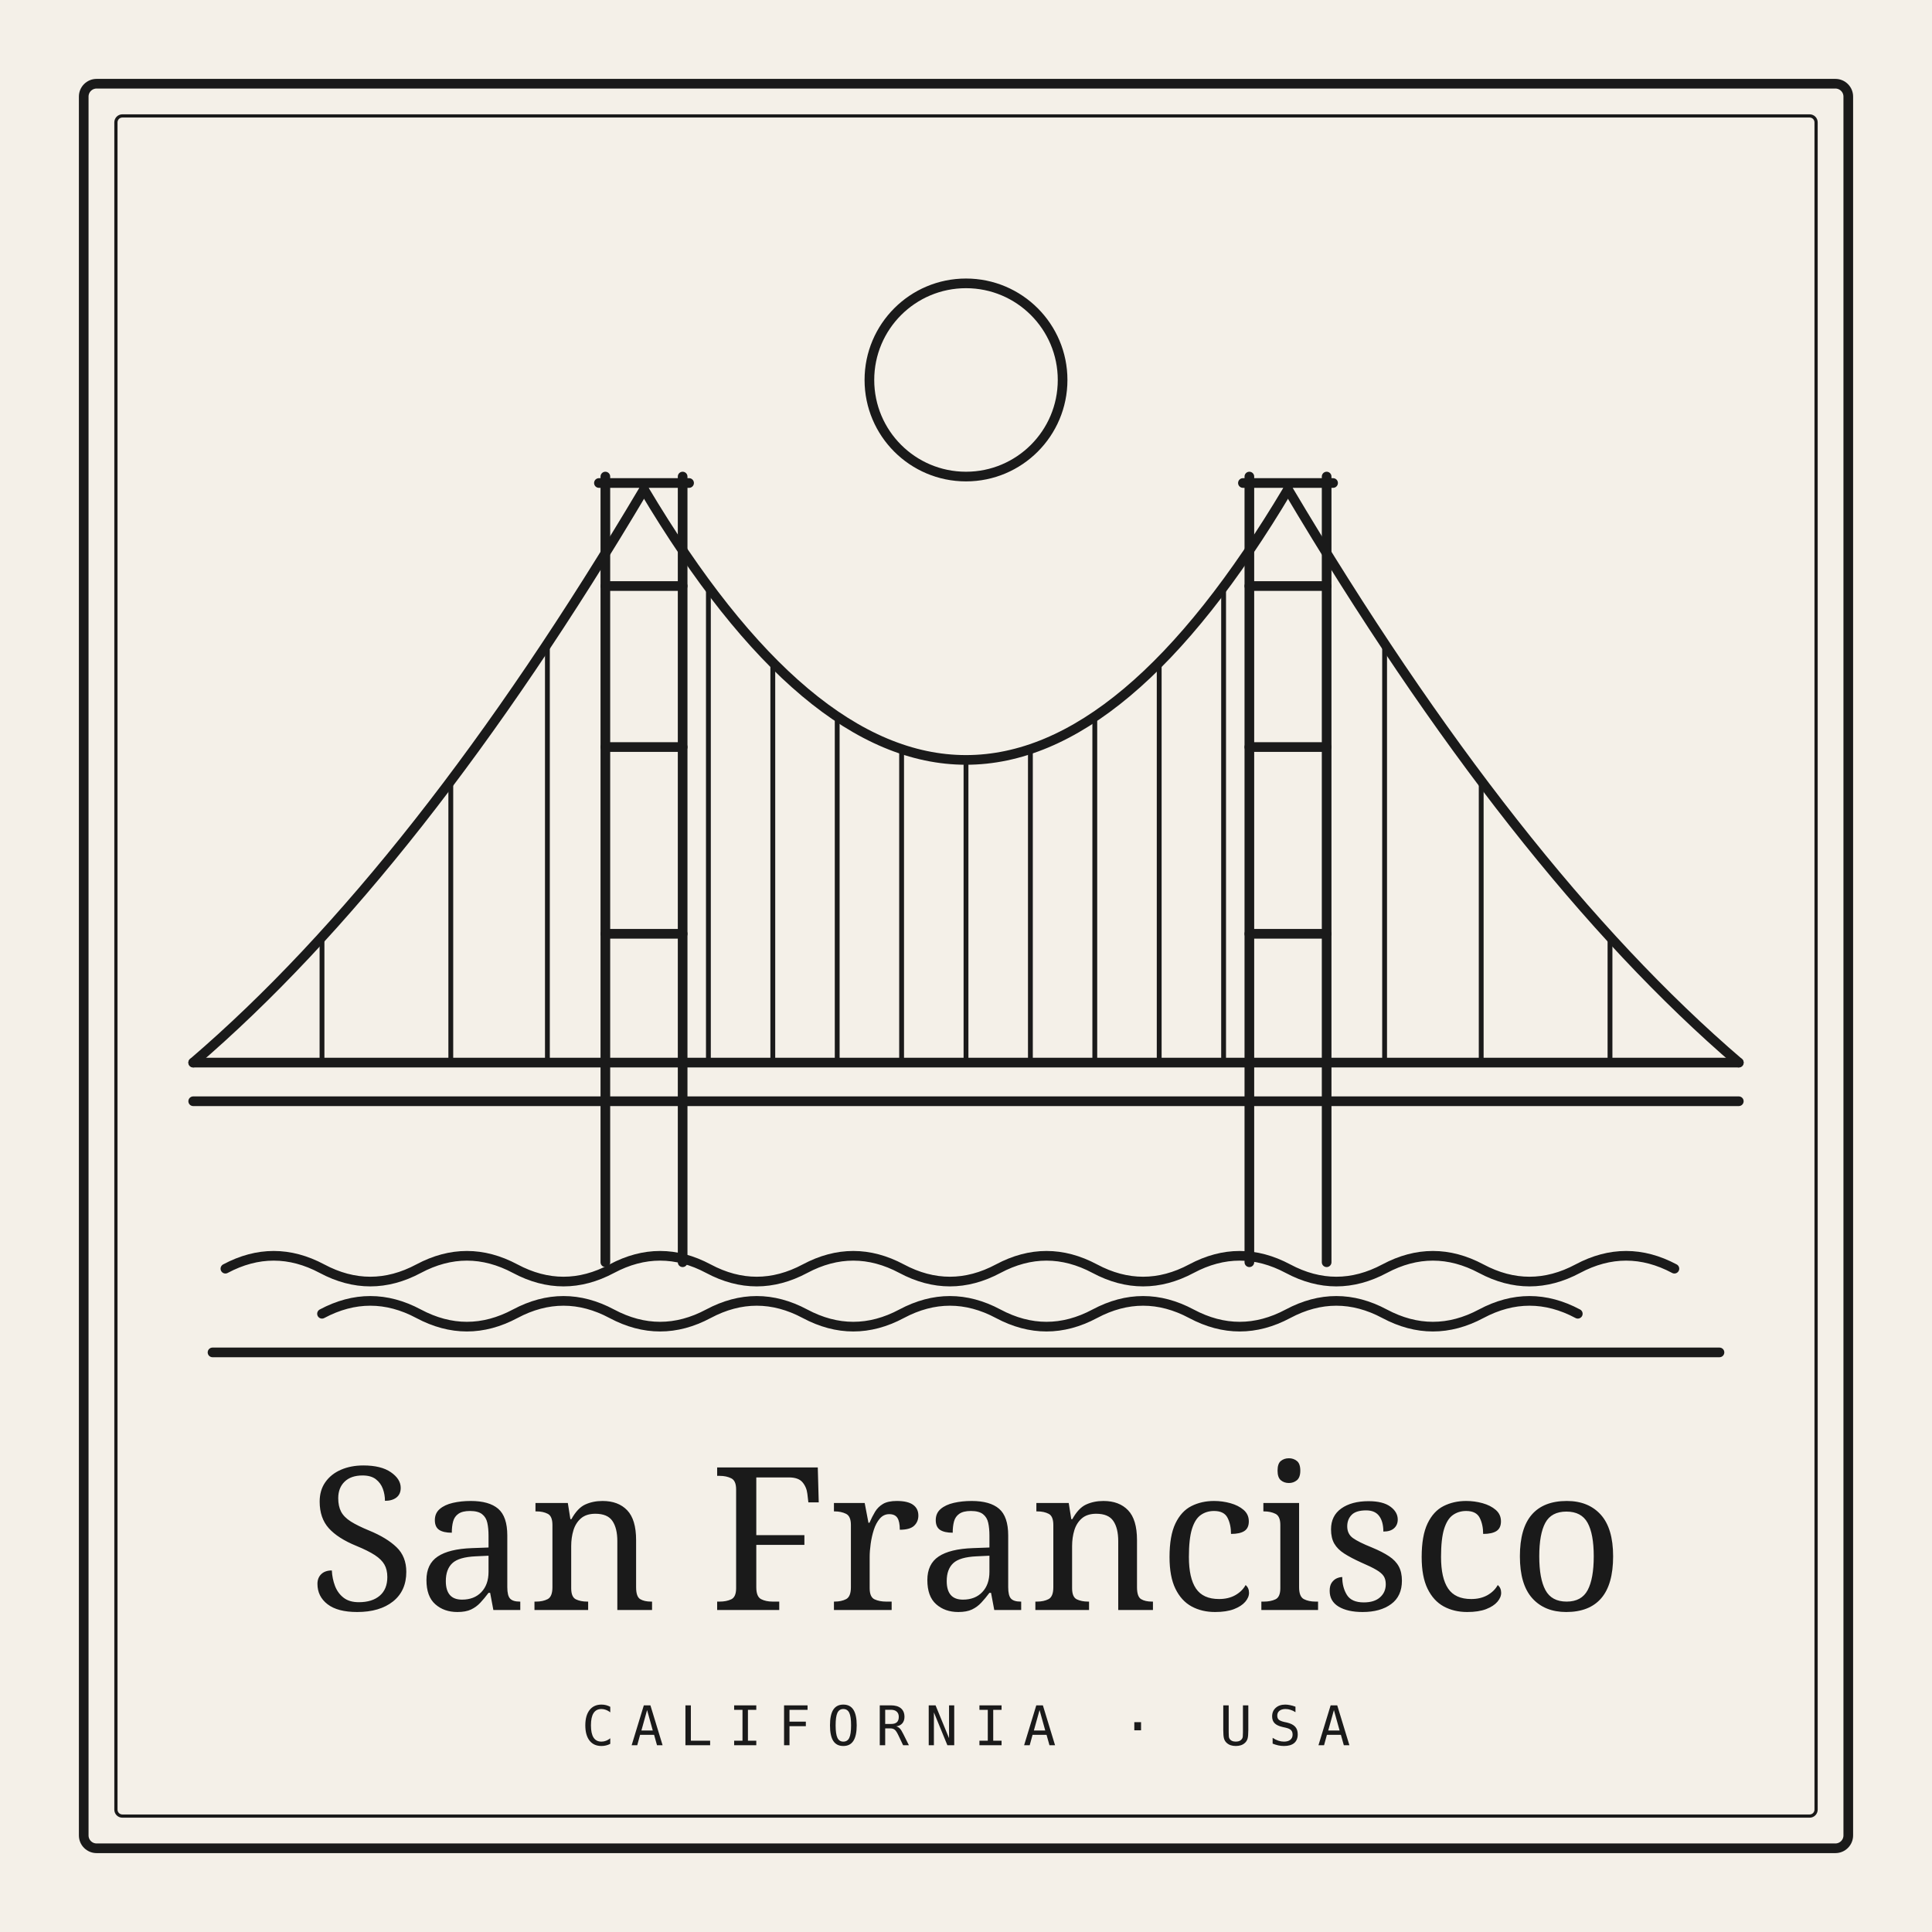
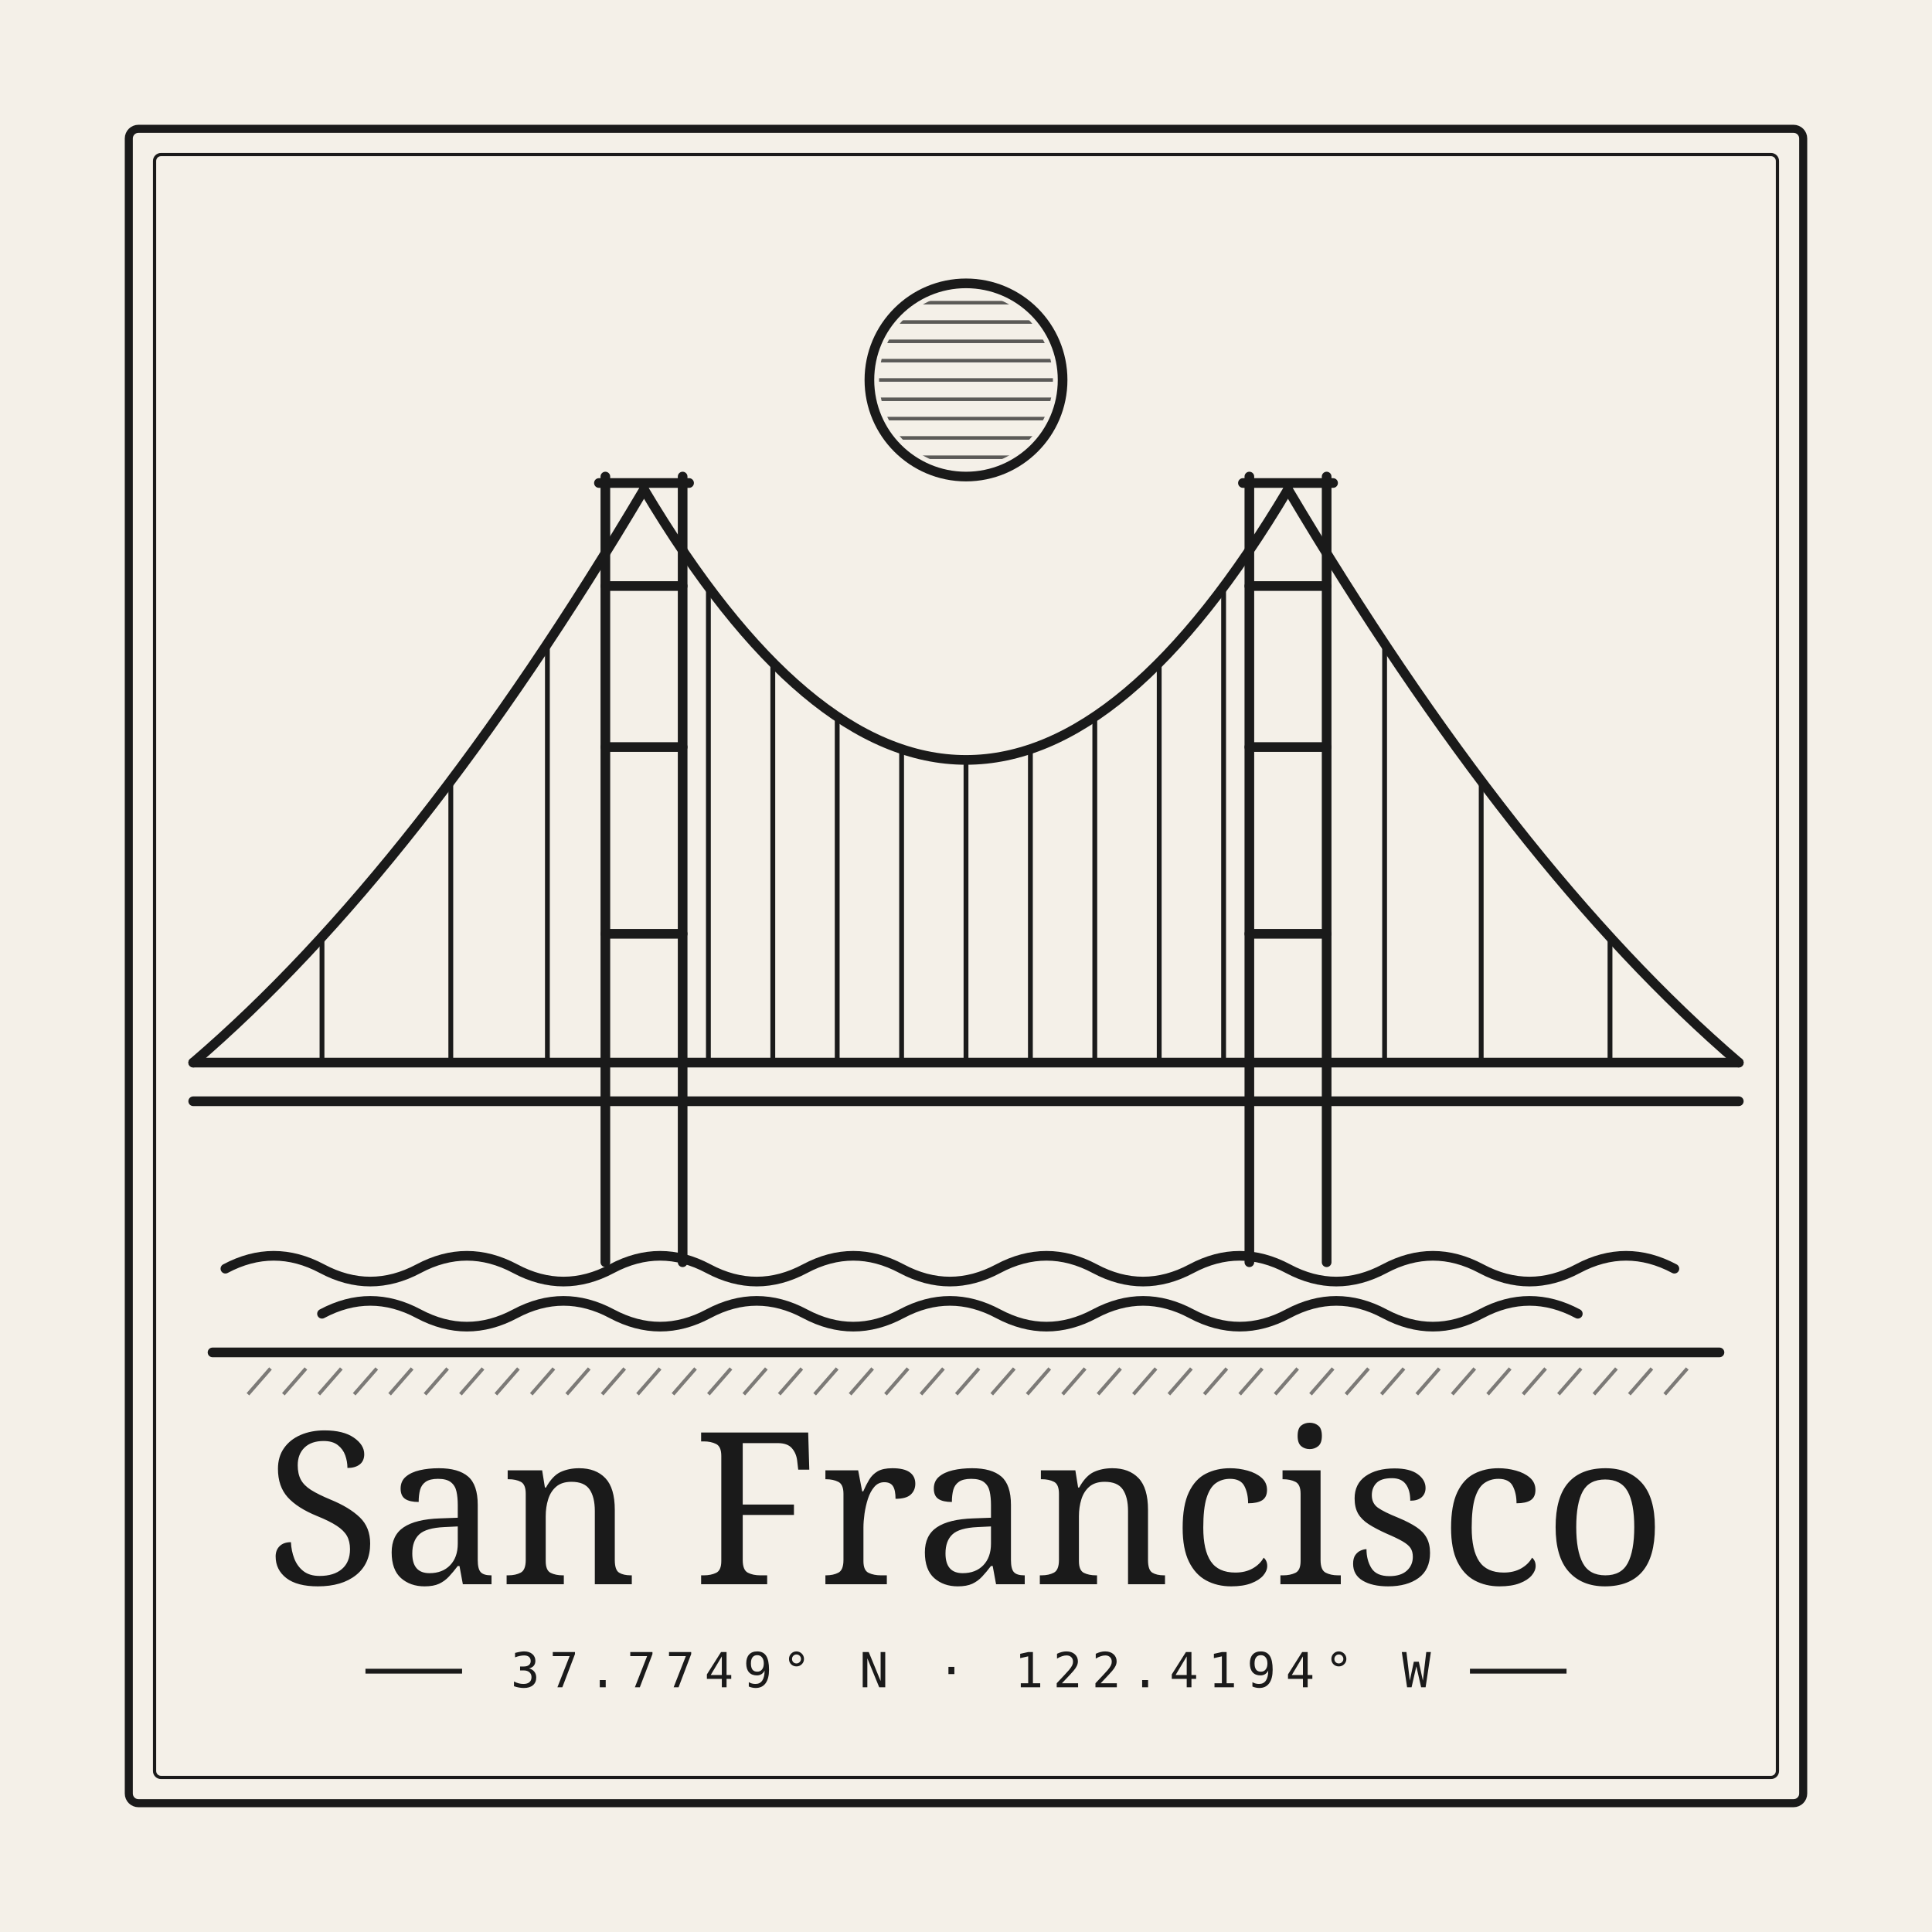
<svg xmlns="http://www.w3.org/2000/svg" viewBox="0 0 600 600">
  <rect width="600" height="600" fill="#F4F0E8" />
-   <rect x="26" y="26" width="548" height="548" rx="4" fill="none" stroke="#1A1A1A" stroke-width="3" />
-   <rect x="36" y="36" width="528" height="528" rx="2" fill="none" stroke="#1A1A1A" stroke-width="1" />
+   <rect x="40" y="40" width="520" height="520" rx="3" fill="none" stroke="#1A1A1A" stroke-width="2.5" />
+   <rect x="48" y="48" width="504" height="504" rx="2" fill="none" stroke="#1A1A1A" stroke-width="1" />
+   <clipPath id="san-francisco-c0">
+     <circle cx="300.0" cy="118.0" r="27.0" />
+   </clipPath>
+   <g clip-path="url(#san-francisco-c0)" stroke="#1A1A1A" stroke-width="1.1" opacity="0.7">
+     <line x1="270.0" y1="94.0" x2="330.0" y2="94.0" />
+     <line x1="270.0" y1="100.0" x2="330.0" y2="100.0" />
+     <line x1="270.0" y1="106.0" x2="330.0" y2="106.0" />
+     <line x1="270.0" y1="112.0" x2="330.0" y2="112.0" />
+     <line x1="270.0" y1="118.0" x2="330.0" y2="118.0" />
+     <line x1="270.0" y1="124.0" x2="330.0" y2="124.0" />
+     <line x1="270.0" y1="130.0" x2="330.0" y2="130.0" />
+     <line x1="270.0" y1="136.0" x2="330.0" y2="136.0" />
+     <line x1="270.0" y1="142.0" x2="330.0" y2="142.0" />
+   </g>
  <g fill="none" stroke="#1A1A1A" stroke-width="3" stroke-linecap="round" stroke-linejoin="round">
    <circle cx="300" cy="118" r="30" />
    <line x1="188" y1="148" x2="188" y2="392" />
    <line x1="212" y1="148" x2="212" y2="392" />
    <line x1="388" y1="148" x2="388" y2="392" />
    <line x1="412" y1="148" x2="412" y2="392" />
    <line x1="186" y1="150" x2="214" y2="150" />
    <line x1="188" y1="182" x2="212" y2="182" />
    <line x1="188" y1="232" x2="212" y2="232" />
    <line x1="188" y1="290" x2="212" y2="290" />
    <line x1="386" y1="150" x2="414" y2="150" />
    <line x1="388" y1="182" x2="412" y2="182" />
    <line x1="388" y1="232" x2="412" y2="232" />
    <line x1="388" y1="290" x2="412" y2="290" />
    <path d="M 60 330 Q 130 270 200 152" />
    <path d="M 200 152 Q 300 320 400 152" />
    <path d="M 400 152 Q 470 270 540 330" />
    <line x1="60" y1="330" x2="540" y2="330" />
    <line x1="60" y1="342" x2="540" y2="342" />
    <path d="M 70 394 q 15 -8 30 0 t 30 0 t 30 0 t 30 0 t 30 0 t 30 0 t 30 0 t 30 0 t 30 0 t 30 0 t 30 0 t 30 0 t 30 0 t 30 0 t 30 0" />
    <path d="M 100 408 q 15 -8 30 0 t 30 0 t 30 0 t 30 0 t 30 0 t 30 0 t 30 0 t 30 0 t 30 0 t 30 0 t 30 0 t 30 0 t 30 0" />
  </g>
  <g stroke="#1A1A1A" stroke-width="1.5" stroke-linecap="round">
    <line x1="100" y1="291" x2="100" y2="330" />
    <line x1="140" y1="243" x2="140" y2="330" />
    <line x1="170" y1="200" x2="170" y2="330" />
    <line x1="220" y1="182" x2="220" y2="330" />
    <line x1="240" y1="206" x2="240" y2="330" />
    <line x1="260" y1="223" x2="260" y2="330" />
    <line x1="280" y1="233" x2="280" y2="330" />
    <line x1="300" y1="236" x2="300" y2="330" />
    <line x1="320" y1="233" x2="320" y2="330" />
    <line x1="340" y1="223" x2="340" y2="330" />
    <line x1="360" y1="206" x2="360" y2="330" />
    <line x1="380" y1="182" x2="380" y2="330" />
    <line x1="430" y1="200" x2="430" y2="330" />
    <line x1="460" y1="243" x2="460" y2="330" />
    <line x1="500" y1="291" x2="500" y2="330" />
  </g>
  <line x1="66" y1="420" x2="534" y2="420" stroke="#1A1A1A" stroke-width="3" stroke-linecap="round" />
-   <text x="300" y="500" text-anchor="middle" font-family="'DM Serif Display', Georgia, serif" font-size="62" fill="#1A1A1A">San Francisco</text>
-   <text x="300" y="542" text-anchor="middle" font-family="'DM Mono', monospace" font-weight="500" font-size="17" letter-spacing="5" fill="#1A1A1A">CALIFORNIA · USA</text>
+   <g stroke="#1A1A1A" stroke-width="1.1" opacity="0.55">
+     <line x1="84" y1="425" x2="77" y2="433" />
+     <line x1="95" y1="425" x2="88" y2="433" />
+     <line x1="106" y1="425" x2="99" y2="433" />
+     <line x1="117" y1="425" x2="110" y2="433" />
+     <line x1="128" y1="425" x2="121" y2="433" />
+     <line x1="139" y1="425" x2="132" y2="433" />
+     <line x1="150" y1="425" x2="143" y2="433" />
+     <line x1="161" y1="425" x2="154" y2="433" />
+     <line x1="172" y1="425" x2="165" y2="433" />
+     <line x1="183" y1="425" x2="176" y2="433" />
+     <line x1="194" y1="425" x2="187" y2="433" />
+     <line x1="205" y1="425" x2="198" y2="433" />
+     <line x1="216" y1="425" x2="209" y2="433" />
+     <line x1="227" y1="425" x2="220" y2="433" />
+     <line x1="238" y1="425" x2="231" y2="433" />
+     <line x1="249" y1="425" x2="242" y2="433" />
+     <line x1="260" y1="425" x2="253" y2="433" />
+     <line x1="271" y1="425" x2="264" y2="433" />
+     <line x1="282" y1="425" x2="275" y2="433" />
+     <line x1="293" y1="425" x2="286" y2="433" />
+     <line x1="304" y1="425" x2="297" y2="433" />
+     <line x1="315" y1="425" x2="308" y2="433" />
+     <line x1="326" y1="425" x2="319" y2="433" />
+     <line x1="337" y1="425" x2="330" y2="433" />
+     <line x1="348" y1="425" x2="341" y2="433" />
+     <line x1="359" y1="425" x2="352" y2="433" />
+     <line x1="370" y1="425" x2="363" y2="433" />
+     <line x1="381" y1="425" x2="374" y2="433" />
+     <line x1="392" y1="425" x2="385" y2="433" />
+     <line x1="403" y1="425" x2="396" y2="433" />
+     <line x1="414" y1="425" x2="407" y2="433" />
+     <line x1="425" y1="425" x2="418" y2="433" />
+     <line x1="436" y1="425" x2="429" y2="433" />
+     <line x1="447" y1="425" x2="440" y2="433" />
+     <line x1="458" y1="425" x2="451" y2="433" />
+     <line x1="469" y1="425" x2="462" y2="433" />
+     <line x1="480" y1="425" x2="473" y2="433" />
+     <line x1="491" y1="425" x2="484" y2="433" />
+     <line x1="502" y1="425" x2="495" y2="433" />
+     <line x1="513" y1="425" x2="506" y2="433" />
+     <line x1="524" y1="425" x2="517" y2="433" />
+   </g>
+   <text x="300" y="492" text-anchor="middle" font-family="'DM Serif Display', Georgia, serif" font-size="66" fill="#1A1A1A">San Francisco</text>
+   <text x="301.5" y="524" text-anchor="middle" font-family="'DM Mono', ui-monospace, monospace" font-weight="500" font-size="15" letter-spacing="3" fill="#1A1A1A">37.7749° N · 122.4194° W</text>
+   <g stroke="#1A1A1A" stroke-width="1.5">
+     <line x1="113.5" y1="519" x2="143.5" y2="519" />
+     <line x1="456.5" y1="519" x2="486.5" y2="519" />
+   </g>
</svg>
